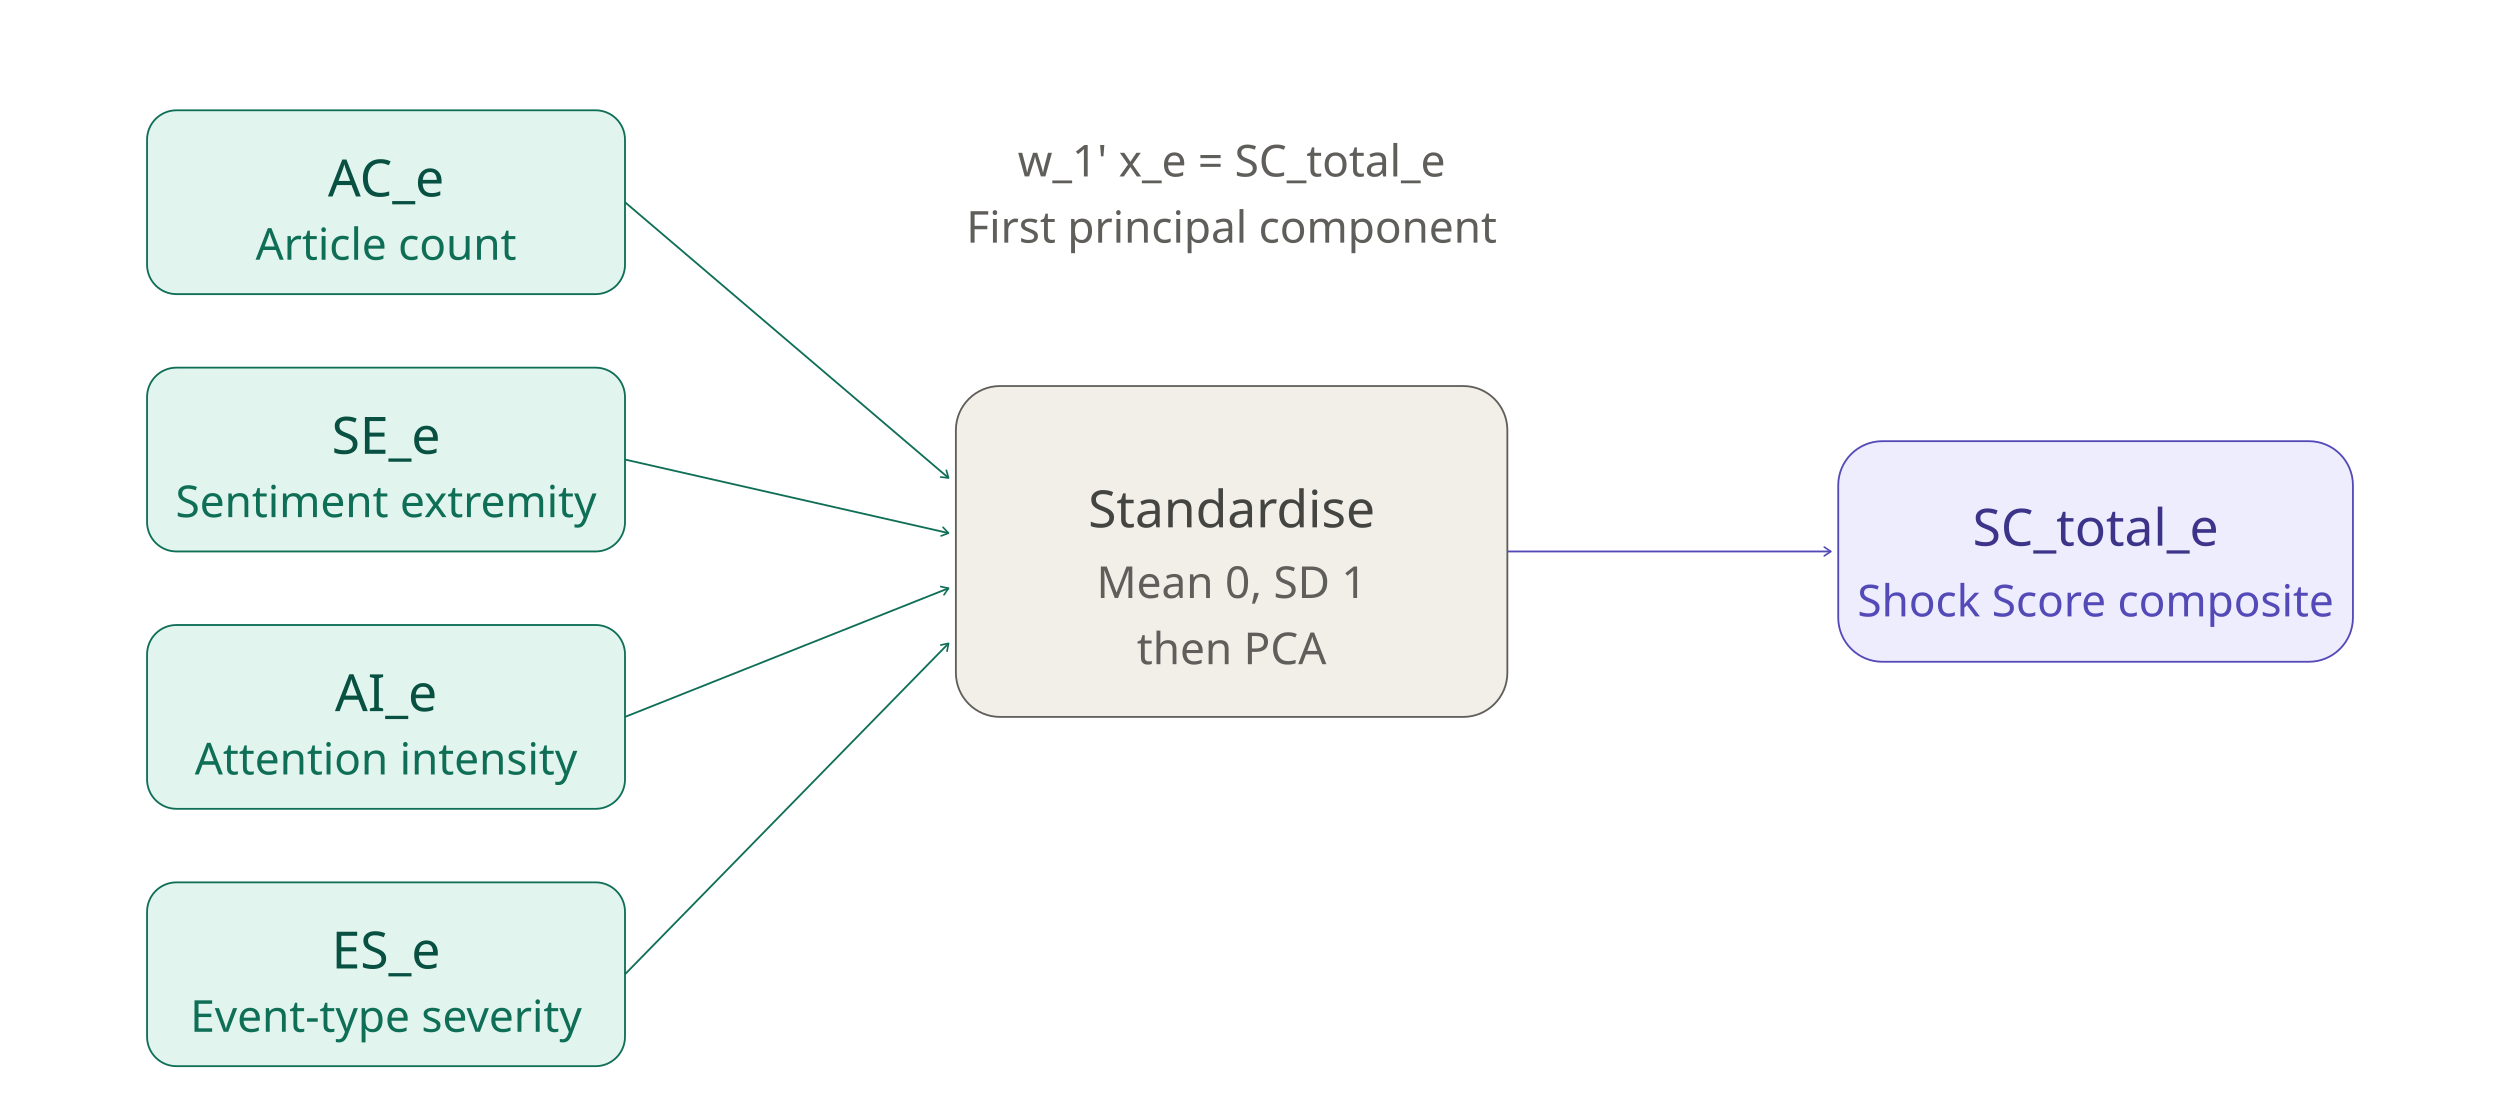
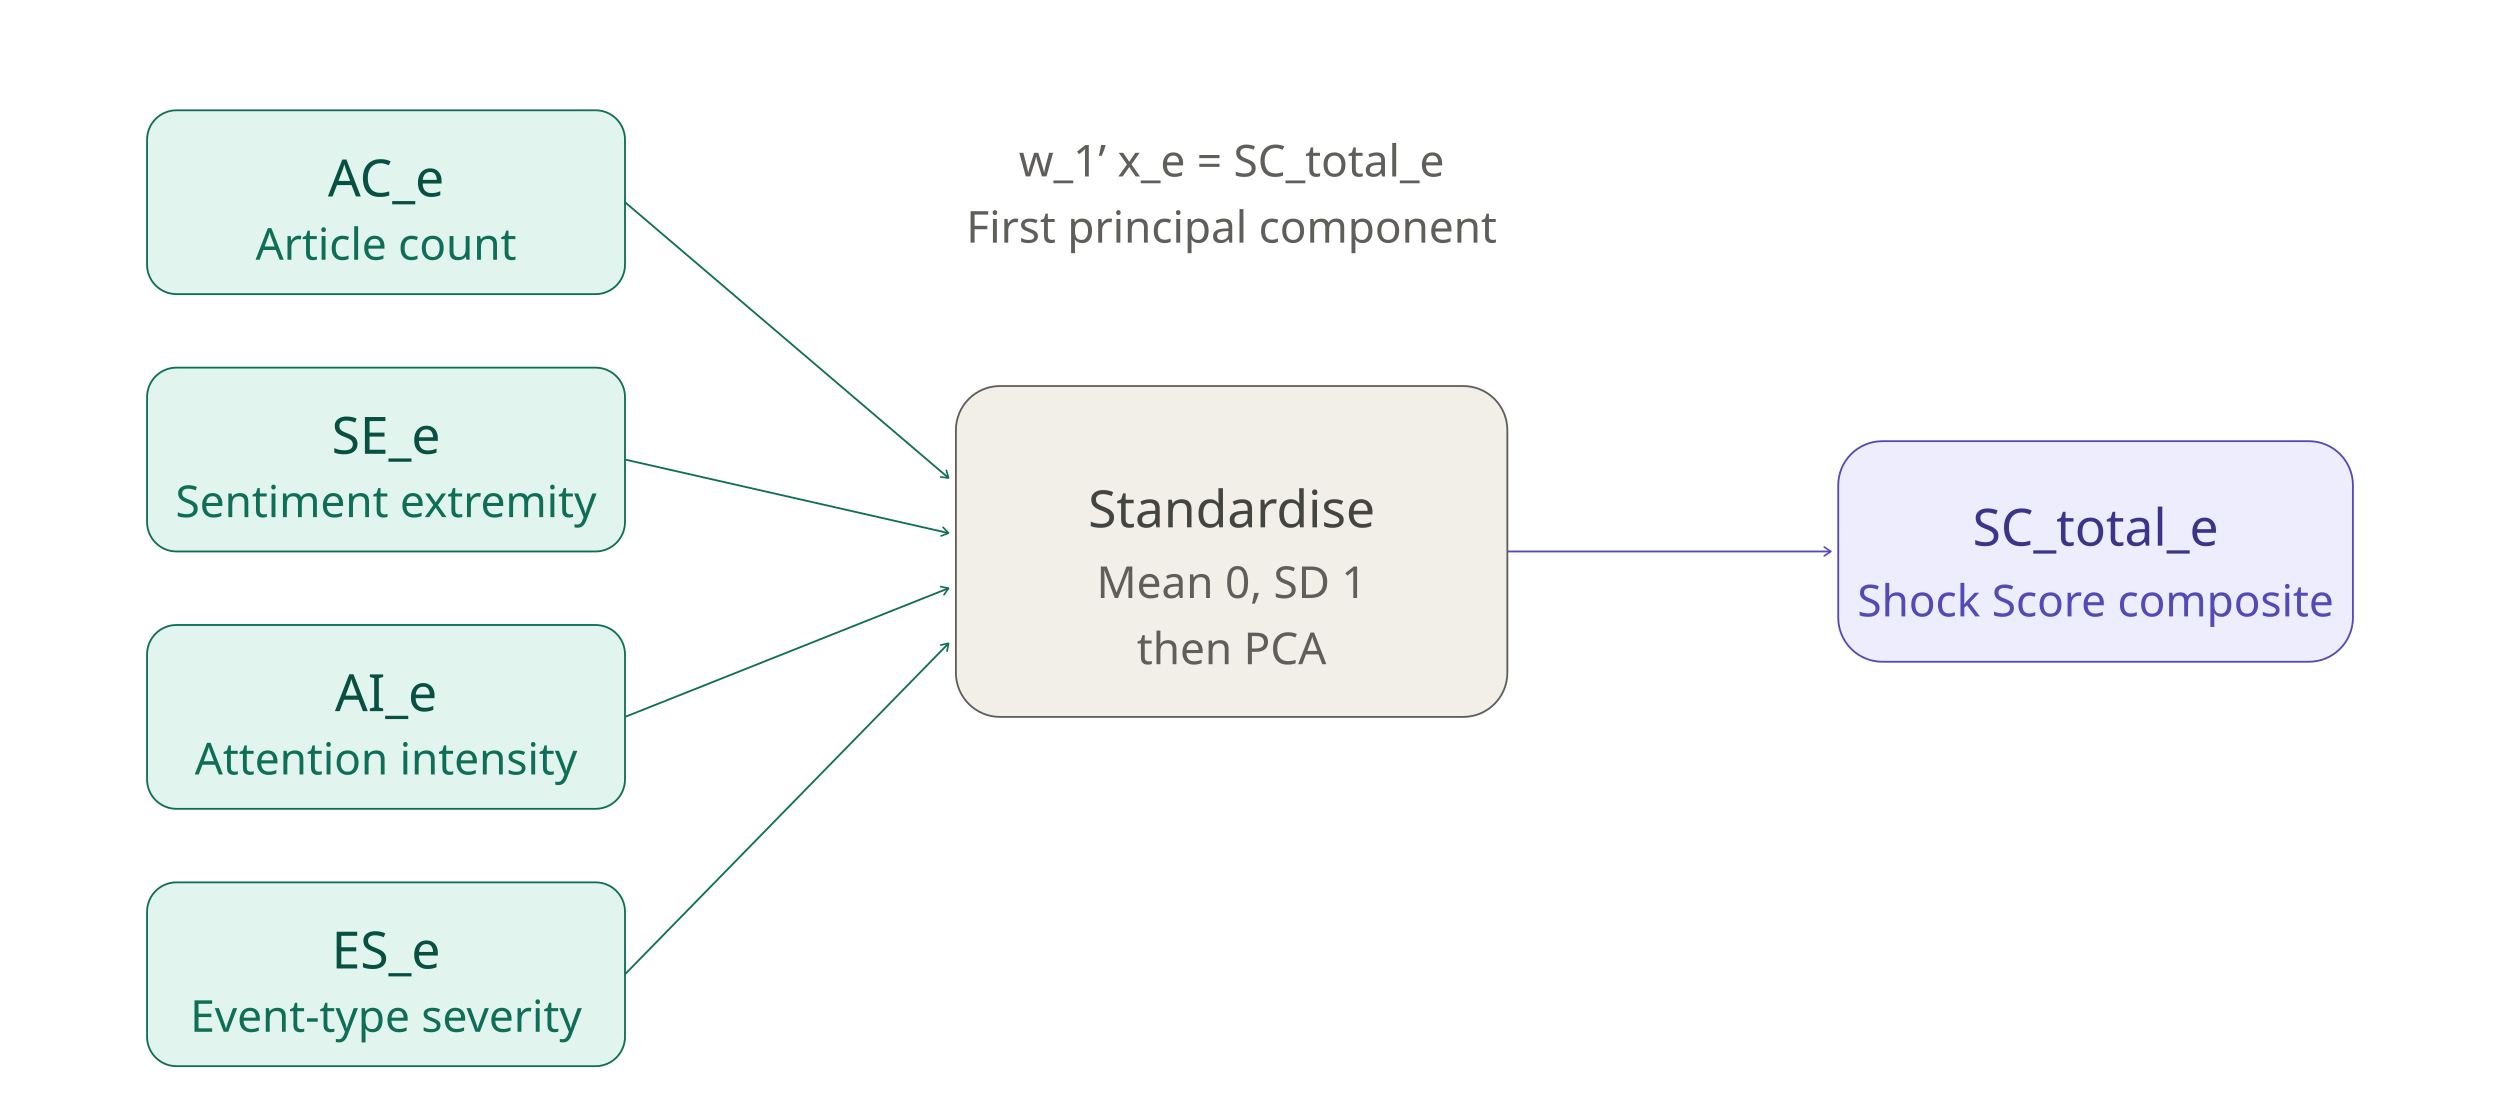
- <svg xmlns="http://www.w3.org/2000/svg" width="100%" viewBox="0 0 680 300">
+ <svg xmlns="http://www.w3.org/2000/svg" width="680" height="300" viewBox="0 0 680 300">
  <defs>
-     <marker id="arrow" viewBox="0 0 10 10" refX="8" refY="5" markerWidth="6" markerHeight="6" orient="auto-start-reverse">
-       <path d="M2 1L8 5L2 9" fill="none" stroke="context-stroke" stroke-width="1.5" stroke-linecap="round" stroke-linejoin="round" />
+     <marker id="arrow-green" viewBox="0 0 10 10" refX="8" refY="5" markerWidth="6" markerHeight="6" orient="auto-start-reverse">
+       <path d="M2 1L8 5L2 9" fill="none" stroke="#0F6E56" stroke-width="1.5" stroke-linecap="round" stroke-linejoin="round" />
+     </marker>
+     <marker id="arrow-purple" viewBox="0 0 10 10" refX="8" refY="5" markerWidth="6" markerHeight="6" orient="auto-start-reverse">
+       <path d="M2 1L8 5L2 9" fill="none" stroke="#534AB7" stroke-width="1.5" stroke-linecap="round" stroke-linejoin="round" />
    </marker>
  </defs>
  <g>
    <rect x="40" y="30" width="130" height="50" rx="8" fill="#E1F5EE" stroke="#0F6E56" stroke-width="0.5" />
    <text x="105" y="48" text-anchor="middle" dominant-baseline="central" font-family="sans-serif" font-size="14" font-weight="500" fill="#085041">AC_e</text>
    <text x="105" y="66" text-anchor="middle" dominant-baseline="central" font-family="sans-serif" font-size="12" fill="#0F6E56">Article count</text>
  </g>
  <g>
    <rect x="40" y="100" width="130" height="50" rx="8" fill="#E1F5EE" stroke="#0F6E56" stroke-width="0.5" />
    <text x="105" y="118" text-anchor="middle" dominant-baseline="central" font-family="sans-serif" font-size="14" font-weight="500" fill="#085041">SE_e</text>
    <text x="105" y="136" text-anchor="middle" dominant-baseline="central" font-family="sans-serif" font-size="12" fill="#0F6E56">Sentiment extremity</text>
  </g>
  <g>
    <rect x="40" y="170" width="130" height="50" rx="8" fill="#E1F5EE" stroke="#0F6E56" stroke-width="0.5" />
    <text x="105" y="188" text-anchor="middle" dominant-baseline="central" font-family="sans-serif" font-size="14" font-weight="500" fill="#085041">AI_e</text>
    <text x="105" y="206" text-anchor="middle" dominant-baseline="central" font-family="sans-serif" font-size="12" fill="#0F6E56">Attention intensity</text>
  </g>
  <g>
    <rect x="40" y="240" width="130" height="50" rx="8" fill="#E1F5EE" stroke="#0F6E56" stroke-width="0.5" />
    <text x="105" y="258" text-anchor="middle" dominant-baseline="central" font-family="sans-serif" font-size="14" font-weight="500" fill="#085041">ES_e</text>
    <text x="105" y="276" text-anchor="middle" dominant-baseline="central" font-family="sans-serif" font-size="12" fill="#0F6E56">Event-type severity</text>
  </g>
  <g>
    <rect x="260" y="105" width="150" height="90" rx="12" fill="#F1EFE8" stroke="#5F5E5A" stroke-width="0.5" />
    <text x="335" y="138" text-anchor="middle" dominant-baseline="central" font-family="sans-serif" font-size="14" font-weight="500" fill="#444441">Standardise</text>
    <text x="335" y="158" text-anchor="middle" dominant-baseline="central" font-family="sans-serif" font-size="12" fill="#5F5E5A">Mean 0, SD 1</text>
    <text x="335" y="176" text-anchor="middle" dominant-baseline="central" font-family="sans-serif" font-size="12" fill="#5F5E5A">then PCA</text>
  </g>
  <g>
    <rect x="500" y="120" width="140" height="60" rx="12" fill="#EEEDFE" stroke="#534AB7" stroke-width="0.5" />
    <text x="570" y="143" text-anchor="middle" dominant-baseline="central" font-family="sans-serif" font-size="14" font-weight="500" fill="#3C3489">SC_total_e</text>
    <text x="570" y="163" text-anchor="middle" dominant-baseline="central" font-family="sans-serif" font-size="12" fill="#534AB7">Shock Score composite</text>
  </g>
-   <line x1="170" y1="55" x2="258" y2="130" stroke="#0F6E56" stroke-width="0.5" marker-end="url(#arrow)" />
-   <line x1="170" y1="125" x2="258" y2="145" stroke="#0F6E56" stroke-width="0.5" marker-end="url(#arrow)" />
-   <line x1="170" y1="195" x2="258" y2="160" stroke="#0F6E56" stroke-width="0.5" marker-end="url(#arrow)" />
-   <line x1="170" y1="265" x2="258" y2="175" stroke="#0F6E56" stroke-width="0.5" marker-end="url(#arrow)" />
-   <line x1="410" y1="150" x2="498" y2="150" stroke="#534AB7" stroke-width="0.5" marker-end="url(#arrow)" />
-   <text x="335" y="48" text-anchor="middle" font-family="sans-serif" font-size="12" fill="#5F5E5A">w_1' x_e = SC_total_e</text>
+   <line x1="170" y1="55" x2="258" y2="130" stroke="#0F6E56" stroke-width="0.5" marker-end="url(#arrow-green)" />
+   <line x1="170" y1="125" x2="258" y2="145" stroke="#0F6E56" stroke-width="0.5" marker-end="url(#arrow-green)" />
+   <line x1="170" y1="195" x2="258" y2="160" stroke="#0F6E56" stroke-width="0.5" marker-end="url(#arrow-green)" />
+   <line x1="170" y1="265" x2="258" y2="175" stroke="#0F6E56" stroke-width="0.5" marker-end="url(#arrow-green)" />
+   <line x1="410" y1="150" x2="498" y2="150" stroke="#534AB7" stroke-width="0.5" marker-end="url(#arrow-purple)" />
+   <text x="335" y="48" text-anchor="middle" font-family="sans-serif" font-size="12" fill="#5F5E5A">w_1’ x_e = SC_total_e</text>
  <text x="335" y="66" text-anchor="middle" font-family="sans-serif" font-size="12" fill="#5F5E5A">First principal component</text>
</svg>
